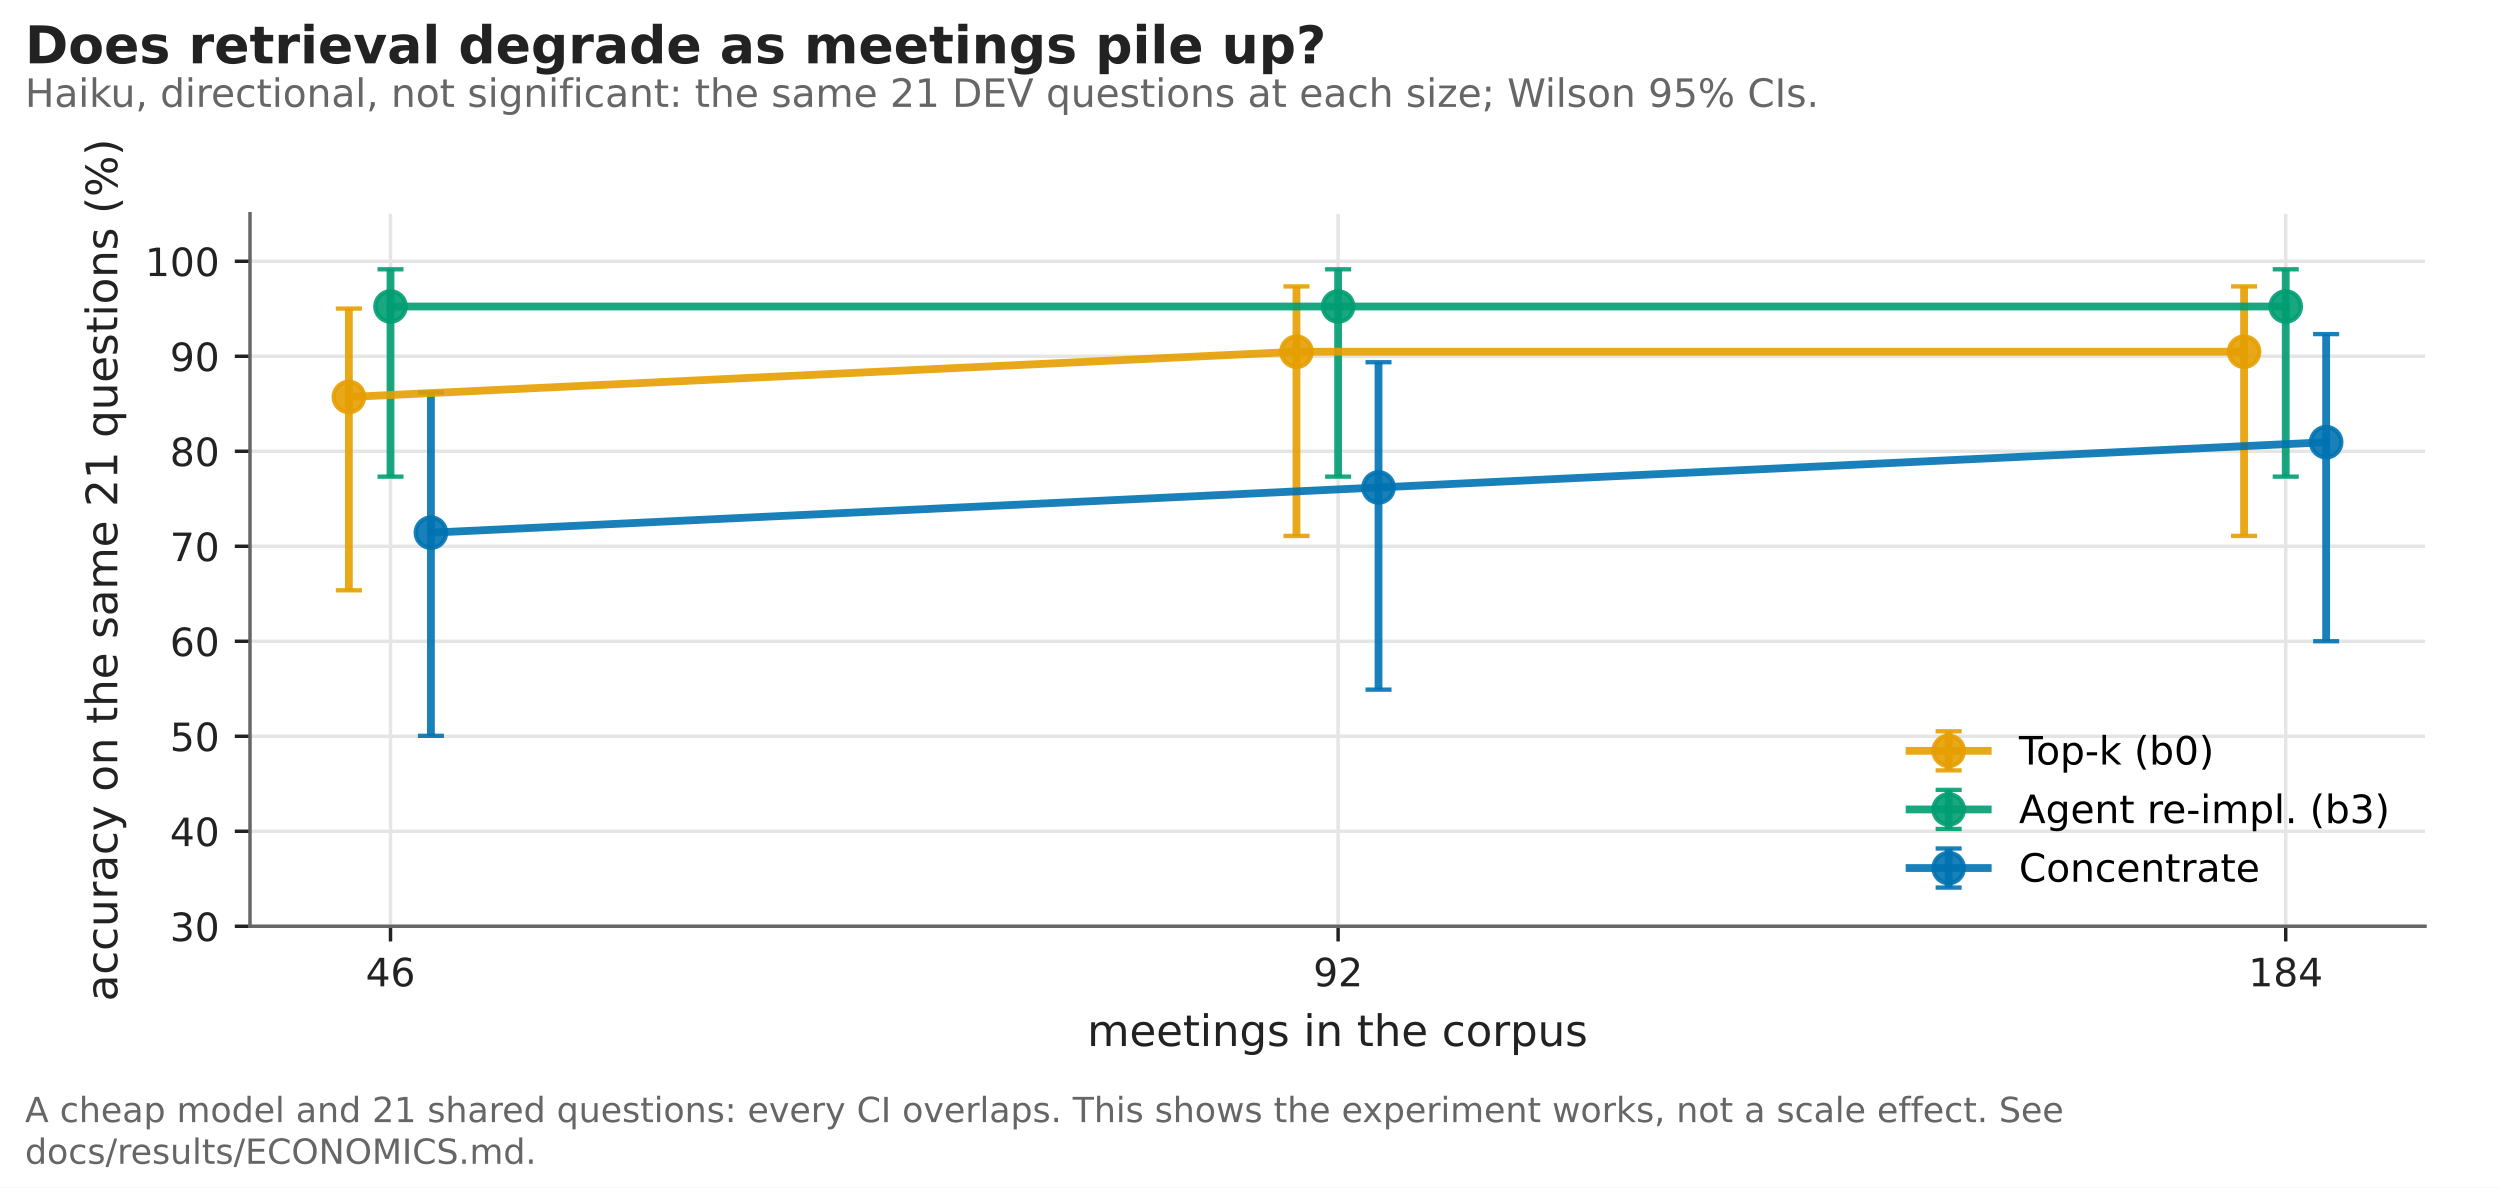
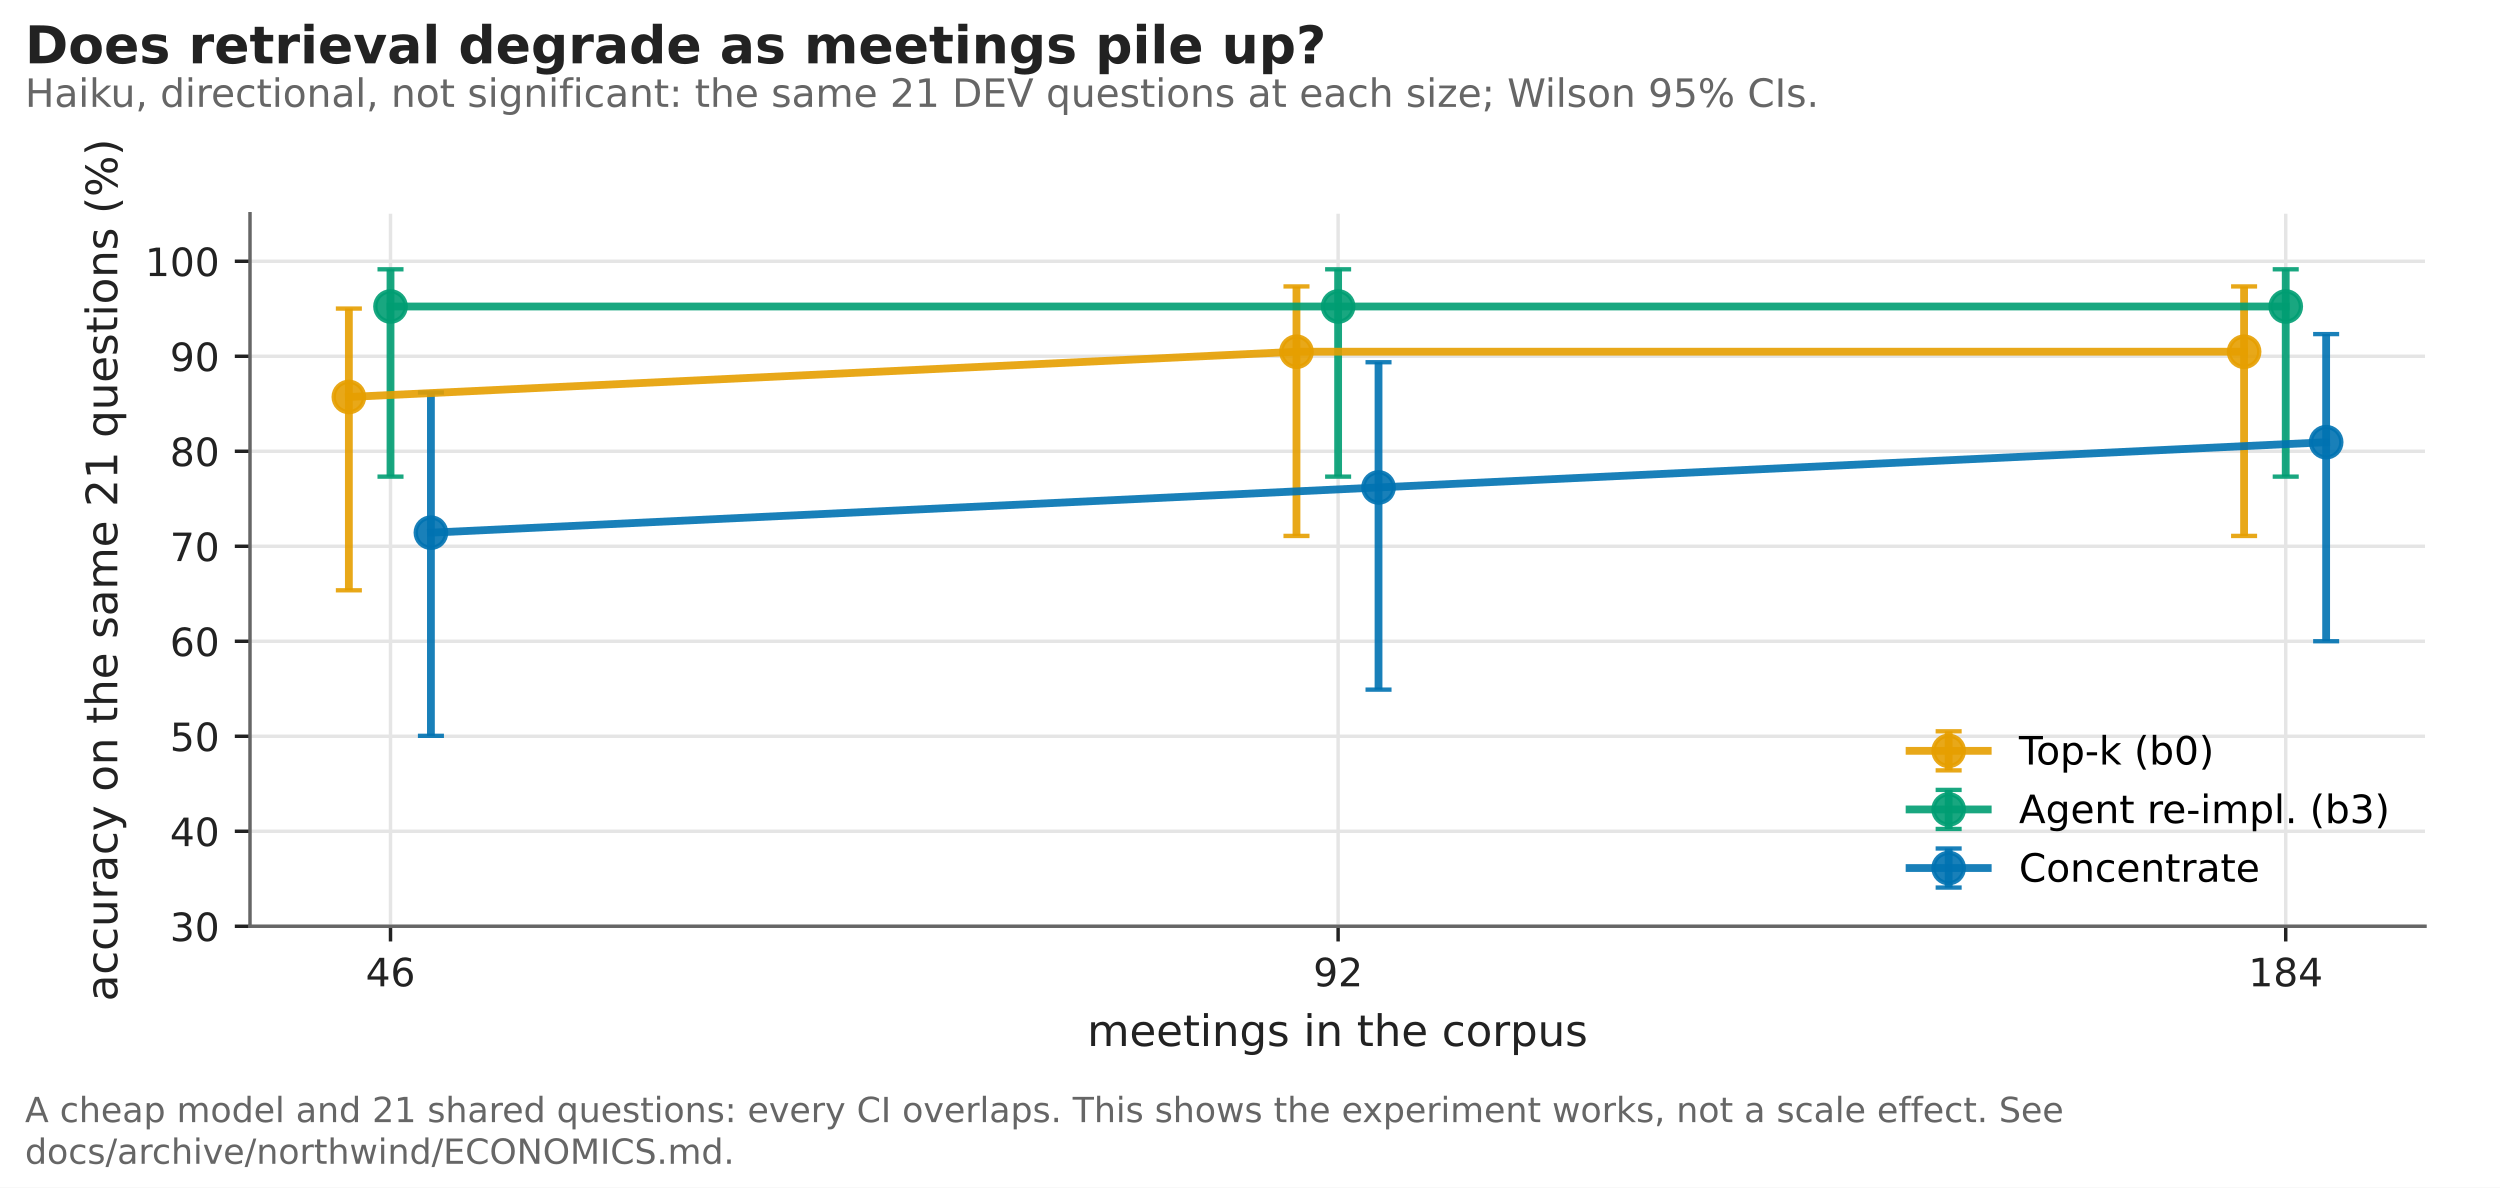
<svg xmlns="http://www.w3.org/2000/svg" xmlns:xlink="http://www.w3.org/1999/xlink" width="576pt" height="273.6pt" viewBox="0 0 576 273.6" version="1.1">
  <defs>
    <style type="text/css">*{stroke-linejoin: round; stroke-linecap: butt}</style>
  </defs>
  <g id="figure_1">
    <g id="patch_1">
      <path d="M 0 273.6  L 576 273.6  L 576 0  L 0 0  z " style="fill: #ffffff" />
    </g>
    <g id="axes_1">
      <g id="patch_2">
        <path d="M 57.6 213.408  L 558.72 213.408  L 558.72 49.248  L 57.6 49.248  z " style="fill: #ffffff" />
      </g>
      <g id="matplotlib.axis_1">
        <g id="xtick_1">
          <g id="line2d_1">
            <path d="M 89.972 213.408  L 89.972 49.248  " clip-path="url(#p81a29f0448)" style="fill: none; stroke: #e5e5e5; stroke-width: 0.8; stroke-linecap: square" />
          </g>
          <g id="line2d_2">
            <defs>
              <path id="mbfbeed4f77" d="M 0 0  L 0 3.5  " style="stroke: #222222; stroke-width: 0.8" />
            </defs>
            <g>
              <use xlink:href="#mbfbeed4f77" x="89.972" y="213.408" style="fill: #222222; stroke: #222222; stroke-width: 0.8" />
            </g>
          </g>
          <g id="text_1">
            <text style="font-size: 9px; font-family: 'DejaVu Sans', 'Helvetica', 'Arial', sans-serif; text-anchor: middle; fill: #222222" x="89.972" y="227.246" transform="rotate(-0 89.97231 227.2459)">46</text>
          </g>
        </g>
        <g id="xtick_2">
          <g id="line2d_3">
            <path d="M 308.302 213.408  L 308.302 49.248  " clip-path="url(#p81a29f0448)" style="fill: none; stroke: #e5e5e5; stroke-width: 0.8; stroke-linecap: square" />
          </g>
          <g id="line2d_4">
            <g>
              <use xlink:href="#mbfbeed4f77" x="308.302" y="213.408" style="fill: #222222; stroke: #222222; stroke-width: 0.8" />
            </g>
          </g>
          <g id="text_2">
            <text style="font-size: 9px; font-family: 'DejaVu Sans', 'Helvetica', 'Arial', sans-serif; text-anchor: middle; fill: #222222" x="308.302" y="227.246" transform="rotate(-0 308.3018 227.2459)">92</text>
          </g>
        </g>
        <g id="xtick_3">
          <g id="line2d_5">
            <path d="M 526.631 213.408  L 526.631 49.248  " clip-path="url(#p81a29f0448)" style="fill: none; stroke: #e5e5e5; stroke-width: 0.8; stroke-linecap: square" />
          </g>
          <g id="line2d_6">
            <g>
              <use xlink:href="#mbfbeed4f77" x="526.631" y="213.408" style="fill: #222222; stroke: #222222; stroke-width: 0.8" />
            </g>
          </g>
          <g id="text_3">
            <text style="font-size: 9px; font-family: 'DejaVu Sans', 'Helvetica', 'Arial', sans-serif; text-anchor: middle; fill: #222222" x="526.631" y="227.246" transform="rotate(-0 526.6313 227.2459)">184</text>
          </g>
        </g>
        <g id="text_4">
          <text style="font-size: 10px; font-family: 'DejaVu Sans', 'Helvetica', 'Arial', sans-serif; text-anchor: middle; fill: #222222" x="308.16" y="241.006" transform="rotate(-0 308.16 241.0064)">meetings in the corpus</text>
        </g>
      </g>
      <g id="matplotlib.axis_2">
        <g id="ytick_1">
          <g id="line2d_7">
            <path d="M 57.6 213.408  L 558.72 213.408  " clip-path="url(#p81a29f0448)" style="fill: none; stroke: #e5e5e5; stroke-width: 0.8; stroke-linecap: square" />
          </g>
          <g id="line2d_8">
            <defs>
              <path id="m882cb36562" d="M 0 0  L -3.5 0  " style="stroke: #222222; stroke-width: 0.8" />
            </defs>
            <g>
              <use xlink:href="#m882cb36562" x="57.6" y="213.408" style="fill: #222222; stroke: #222222; stroke-width: 0.8" />
            </g>
          </g>
          <g id="text_5">
            <text style="font-size: 9px; font-family: 'DejaVu Sans', 'Helvetica', 'Arial', sans-serif; text-anchor: end; fill: #222222" x="50.6" y="216.827" transform="rotate(-0 50.6 216.8269)">30</text>
          </g>
        </g>
        <g id="ytick_2">
          <g id="line2d_9">
            <path d="M 57.6 191.52  L 558.72 191.52  " clip-path="url(#p81a29f0448)" style="fill: none; stroke: #e5e5e5; stroke-width: 0.8; stroke-linecap: square" />
          </g>
          <g id="line2d_10">
            <g>
              <use xlink:href="#m882cb36562" x="57.6" y="191.52" style="fill: #222222; stroke: #222222; stroke-width: 0.8" />
            </g>
          </g>
          <g id="text_6">
            <text style="font-size: 9px; font-family: 'DejaVu Sans', 'Helvetica', 'Arial', sans-serif; text-anchor: end; fill: #222222" x="50.6" y="194.939" transform="rotate(-0 50.6 194.9389)">40</text>
          </g>
        </g>
        <g id="ytick_3">
          <g id="line2d_11">
            <path d="M 57.6 169.632  L 558.72 169.632  " clip-path="url(#p81a29f0448)" style="fill: none; stroke: #e5e5e5; stroke-width: 0.8; stroke-linecap: square" />
          </g>
          <g id="line2d_12">
            <g>
              <use xlink:href="#m882cb36562" x="57.6" y="169.632" style="fill: #222222; stroke: #222222; stroke-width: 0.8" />
            </g>
          </g>
          <g id="text_7">
            <text style="font-size: 9px; font-family: 'DejaVu Sans', 'Helvetica', 'Arial', sans-serif; text-anchor: end; fill: #222222" x="50.6" y="173.051" transform="rotate(-0 50.6 173.0509)">50</text>
          </g>
        </g>
        <g id="ytick_4">
          <g id="line2d_13">
            <path d="M 57.6 147.744  L 558.72 147.744  " clip-path="url(#p81a29f0448)" style="fill: none; stroke: #e5e5e5; stroke-width: 0.8; stroke-linecap: square" />
          </g>
          <g id="line2d_14">
            <g>
              <use xlink:href="#m882cb36562" x="57.6" y="147.744" style="fill: #222222; stroke: #222222; stroke-width: 0.8" />
            </g>
          </g>
          <g id="text_8">
            <text style="font-size: 9px; font-family: 'DejaVu Sans', 'Helvetica', 'Arial', sans-serif; text-anchor: end; fill: #222222" x="50.6" y="151.163" transform="rotate(-0 50.6 151.1629)">60</text>
          </g>
        </g>
        <g id="ytick_5">
          <g id="line2d_15">
            <path d="M 57.6 125.856  L 558.72 125.856  " clip-path="url(#p81a29f0448)" style="fill: none; stroke: #e5e5e5; stroke-width: 0.8; stroke-linecap: square" />
          </g>
          <g id="line2d_16">
            <g>
              <use xlink:href="#m882cb36562" x="57.6" y="125.856" style="fill: #222222; stroke: #222222; stroke-width: 0.8" />
            </g>
          </g>
          <g id="text_9">
            <text style="font-size: 9px; font-family: 'DejaVu Sans', 'Helvetica', 'Arial', sans-serif; text-anchor: end; fill: #222222" x="50.6" y="129.275" transform="rotate(-0 50.6 129.2749)">70</text>
          </g>
        </g>
        <g id="ytick_6">
          <g id="line2d_17">
            <path d="M 57.6 103.968  L 558.72 103.968  " clip-path="url(#p81a29f0448)" style="fill: none; stroke: #e5e5e5; stroke-width: 0.8; stroke-linecap: square" />
          </g>
          <g id="line2d_18">
            <g>
              <use xlink:href="#m882cb36562" x="57.6" y="103.968" style="fill: #222222; stroke: #222222; stroke-width: 0.8" />
            </g>
          </g>
          <g id="text_10">
            <text style="font-size: 9px; font-family: 'DejaVu Sans', 'Helvetica', 'Arial', sans-serif; text-anchor: end; fill: #222222" x="50.6" y="107.387" transform="rotate(-0 50.6 107.3869)">80</text>
          </g>
        </g>
        <g id="ytick_7">
          <g id="line2d_19">
            <path d="M 57.6 82.08  L 558.72 82.08  " clip-path="url(#p81a29f0448)" style="fill: none; stroke: #e5e5e5; stroke-width: 0.8; stroke-linecap: square" />
          </g>
          <g id="line2d_20">
            <g>
              <use xlink:href="#m882cb36562" x="57.6" y="82.08" style="fill: #222222; stroke: #222222; stroke-width: 0.8" />
            </g>
          </g>
          <g id="text_11">
            <text style="font-size: 9px; font-family: 'DejaVu Sans', 'Helvetica', 'Arial', sans-serif; text-anchor: end; fill: #222222" x="50.6" y="85.499" transform="rotate(-0 50.6 85.49895)">90</text>
          </g>
        </g>
        <g id="ytick_8">
          <g id="line2d_21">
            <path d="M 57.6 60.192  L 558.72 60.192  " clip-path="url(#p81a29f0448)" style="fill: none; stroke: #e5e5e5; stroke-width: 0.8; stroke-linecap: square" />
          </g>
          <g id="line2d_22">
            <g>
              <use xlink:href="#m882cb36562" x="57.6" y="60.192" style="fill: #222222; stroke: #222222; stroke-width: 0.8" />
            </g>
          </g>
          <g id="text_12">
            <text style="font-size: 9px; font-family: 'DejaVu Sans', 'Helvetica', 'Arial', sans-serif; text-anchor: end; fill: #222222" x="50.6" y="63.611" transform="rotate(-0 50.6 63.61095)">100</text>
          </g>
        </g>
        <g id="text_13">
          <text style="font-size: 10px; font-family: 'DejaVu Sans', 'Helvetica', 'Arial', sans-serif; text-anchor: middle; fill: #222222" x="27.019" y="131.328" transform="rotate(-90 27.01891 131.328)">accuracy on the same 21 questions (%)</text>
        </g>
      </g>
      <g id="LineCollection_1">
        <path d="M 80.378 136.004  L 80.378 71.094  " clip-path="url(#p81a29f0448)" style="fill: none; stroke: #e69f00; stroke-opacity: 0.9; stroke-width: 1.8" />
        <path d="M 298.708 123.48  L 298.708 65.996  " clip-path="url(#p81a29f0448)" style="fill: none; stroke: #e69f00; stroke-opacity: 0.9; stroke-width: 1.8" />
        <path d="M 517.037 123.48  L 517.037 65.996  " clip-path="url(#p81a29f0448)" style="fill: none; stroke: #e69f00; stroke-opacity: 0.9; stroke-width: 1.8" />
      </g>
      <g id="line2d_23">
        <defs>
          <path id="m300948f5d0" d="M 3 0  L -3 -0  " style="stroke: #e69f00; stroke-opacity: 0.9" />
        </defs>
        <g clip-path="url(#p81a29f0448)">
          <use xlink:href="#m300948f5d0" x="80.378" y="136.004" style="fill: #e69f00; fill-opacity: 0.9; stroke: #e69f00; stroke-opacity: 0.9" />
          <use xlink:href="#m300948f5d0" x="298.708" y="123.48" style="fill: #e69f00; fill-opacity: 0.9; stroke: #e69f00; stroke-opacity: 0.9" />
          <use xlink:href="#m300948f5d0" x="517.037" y="123.48" style="fill: #e69f00; fill-opacity: 0.9; stroke: #e69f00; stroke-opacity: 0.9" />
        </g>
      </g>
      <g id="line2d_24">
        <g clip-path="url(#p81a29f0448)">
          <use xlink:href="#m300948f5d0" x="80.378" y="71.094" style="fill: #e69f00; fill-opacity: 0.9; stroke: #e69f00; stroke-opacity: 0.9" />
          <use xlink:href="#m300948f5d0" x="298.708" y="65.996" style="fill: #e69f00; fill-opacity: 0.9; stroke: #e69f00; stroke-opacity: 0.9" />
          <use xlink:href="#m300948f5d0" x="517.037" y="65.996" style="fill: #e69f00; fill-opacity: 0.9; stroke: #e69f00; stroke-opacity: 0.9" />
        </g>
      </g>
      <g id="LineCollection_2">
        <path d="M 89.972 109.812  L 89.972 62.043  " clip-path="url(#p81a29f0448)" style="fill: none; stroke: #009e73; stroke-opacity: 0.9; stroke-width: 1.8" />
        <path d="M 308.302 109.812  L 308.302 62.043  " clip-path="url(#p81a29f0448)" style="fill: none; stroke: #009e73; stroke-opacity: 0.9; stroke-width: 1.8" />
        <path d="M 526.631 109.812  L 526.631 62.043  " clip-path="url(#p81a29f0448)" style="fill: none; stroke: #009e73; stroke-opacity: 0.9; stroke-width: 1.8" />
      </g>
      <g id="line2d_25">
        <defs>
          <path id="m9446839299" d="M 3 0  L -3 -0  " style="stroke: #009e73; stroke-opacity: 0.9" />
        </defs>
        <g clip-path="url(#p81a29f0448)">
          <use xlink:href="#m9446839299" x="89.972" y="109.812" style="fill: #009e73; fill-opacity: 0.9; stroke: #009e73; stroke-opacity: 0.9" />
          <use xlink:href="#m9446839299" x="308.302" y="109.812" style="fill: #009e73; fill-opacity: 0.9; stroke: #009e73; stroke-opacity: 0.9" />
          <use xlink:href="#m9446839299" x="526.631" y="109.812" style="fill: #009e73; fill-opacity: 0.9; stroke: #009e73; stroke-opacity: 0.9" />
        </g>
      </g>
      <g id="line2d_26">
        <g clip-path="url(#p81a29f0448)">
          <use xlink:href="#m9446839299" x="89.972" y="62.043" style="fill: #009e73; fill-opacity: 0.9; stroke: #009e73; stroke-opacity: 0.9" />
          <use xlink:href="#m9446839299" x="308.302" y="62.043" style="fill: #009e73; fill-opacity: 0.9; stroke: #009e73; stroke-opacity: 0.9" />
          <use xlink:href="#m9446839299" x="526.631" y="62.043" style="fill: #009e73; fill-opacity: 0.9; stroke: #009e73; stroke-opacity: 0.9" />
        </g>
      </g>
      <g id="LineCollection_3">
        <path d="M 99.283 169.537  L 99.283 90.427  " clip-path="url(#p81a29f0448)" style="fill: none; stroke: #0072b2; stroke-opacity: 0.9; stroke-width: 1.8" />
        <path d="M 317.612 158.888  L 317.612 83.454  " clip-path="url(#p81a29f0448)" style="fill: none; stroke: #0072b2; stroke-opacity: 0.9; stroke-width: 1.8" />
        <path d="M 535.942 147.746  L 535.942 76.974  " clip-path="url(#p81a29f0448)" style="fill: none; stroke: #0072b2; stroke-opacity: 0.9; stroke-width: 1.8" />
      </g>
      <g id="line2d_27">
        <defs>
          <path id="m91fbf137ca" d="M 3 0  L -3 -0  " style="stroke: #0072b2; stroke-opacity: 0.9" />
        </defs>
        <g clip-path="url(#p81a29f0448)">
          <use xlink:href="#m91fbf137ca" x="99.283" y="169.537" style="fill: #0072b2; fill-opacity: 0.9; stroke: #0072b2; stroke-opacity: 0.9" />
          <use xlink:href="#m91fbf137ca" x="317.612" y="158.888" style="fill: #0072b2; fill-opacity: 0.9; stroke: #0072b2; stroke-opacity: 0.9" />
          <use xlink:href="#m91fbf137ca" x="535.942" y="147.746" style="fill: #0072b2; fill-opacity: 0.9; stroke: #0072b2; stroke-opacity: 0.9" />
        </g>
      </g>
      <g id="line2d_28">
        <g clip-path="url(#p81a29f0448)">
          <use xlink:href="#m91fbf137ca" x="99.283" y="90.427" style="fill: #0072b2; fill-opacity: 0.9; stroke: #0072b2; stroke-opacity: 0.9" />
          <use xlink:href="#m91fbf137ca" x="317.612" y="83.454" style="fill: #0072b2; fill-opacity: 0.9; stroke: #0072b2; stroke-opacity: 0.9" />
          <use xlink:href="#m91fbf137ca" x="535.942" y="76.974" style="fill: #0072b2; fill-opacity: 0.9; stroke: #0072b2; stroke-opacity: 0.9" />
        </g>
      </g>
      <g id="line2d_29">
        <path d="M 80.378 91.461  L 298.708 81.038  L 517.037 81.038  " clip-path="url(#p81a29f0448)" style="fill: none; stroke: #e69f00; stroke-opacity: 0.9; stroke-width: 1.8; stroke-linecap: square" />
        <defs>
          <path id="m730ab60eef" d="M 0 3.5  C 0.928 3.5 1.819 3.131 2.475 2.475  C 3.131 1.819 3.5 0.928 3.5 0  C 3.5 -0.928 3.131 -1.819 2.475 -2.475  C 1.819 -3.131 0.928 -3.5 0 -3.5  C -0.928 -3.5 -1.819 -3.131 -2.475 -2.475  C -3.131 -1.819 -3.5 -0.928 -3.5 0  C -3.5 0.928 -3.131 1.819 -2.475 2.475  C -1.819 3.131 -0.928 3.5 0 3.5  z " style="stroke: #e69f00; stroke-opacity: 0.9" />
        </defs>
        <g clip-path="url(#p81a29f0448)">
          <use xlink:href="#m730ab60eef" x="80.378" y="91.461" style="fill: #e69f00; fill-opacity: 0.9; stroke: #e69f00; stroke-opacity: 0.9" />
          <use xlink:href="#m730ab60eef" x="298.708" y="81.038" style="fill: #e69f00; fill-opacity: 0.9; stroke: #e69f00; stroke-opacity: 0.9" />
          <use xlink:href="#m730ab60eef" x="517.037" y="81.038" style="fill: #e69f00; fill-opacity: 0.9; stroke: #e69f00; stroke-opacity: 0.9" />
        </g>
      </g>
      <g id="line2d_30">
        <path d="M 89.972 70.615  L 308.302 70.615  L 526.631 70.615  " clip-path="url(#p81a29f0448)" style="fill: none; stroke: #009e73; stroke-opacity: 0.9; stroke-width: 1.8; stroke-linecap: square" />
        <defs>
          <path id="mda85c65b47" d="M 0 3.5  C 0.928 3.5 1.819 3.131 2.475 2.475  C 3.131 1.819 3.5 0.928 3.5 0  C 3.5 -0.928 3.131 -1.819 2.475 -2.475  C 1.819 -3.131 0.928 -3.5 0 -3.5  C -0.928 -3.5 -1.819 -3.131 -2.475 -2.475  C -3.131 -1.819 -3.5 -0.928 -3.5 0  C -3.5 0.928 -3.131 1.819 -2.475 2.475  C -1.819 3.131 -0.928 3.5 0 3.5  z " style="stroke: #009e73; stroke-opacity: 0.9" />
        </defs>
        <g clip-path="url(#p81a29f0448)">
          <use xlink:href="#mda85c65b47" x="89.972" y="70.615" style="fill: #009e73; fill-opacity: 0.9; stroke: #009e73; stroke-opacity: 0.9" />
          <use xlink:href="#mda85c65b47" x="308.302" y="70.615" style="fill: #009e73; fill-opacity: 0.9; stroke: #009e73; stroke-opacity: 0.9" />
          <use xlink:href="#mda85c65b47" x="526.631" y="70.615" style="fill: #009e73; fill-opacity: 0.9; stroke: #009e73; stroke-opacity: 0.9" />
        </g>
      </g>
      <g id="line2d_31">
        <path d="M 99.283 122.729  L 317.612 112.306  L 535.942 101.883  " clip-path="url(#p81a29f0448)" style="fill: none; stroke: #0072b2; stroke-opacity: 0.9; stroke-width: 1.8; stroke-linecap: square" />
        <defs>
          <path id="md0e746dc50" d="M 0 3.5  C 0.928 3.5 1.819 3.131 2.475 2.475  C 3.131 1.819 3.5 0.928 3.5 0  C 3.5 -0.928 3.131 -1.819 2.475 -2.475  C 1.819 -3.131 0.928 -3.5 0 -3.5  C -0.928 -3.5 -1.819 -3.131 -2.475 -2.475  C -3.131 -1.819 -3.5 -0.928 -3.5 0  C -3.5 0.928 -3.131 1.819 -2.475 2.475  C -1.819 3.131 -0.928 3.5 0 3.5  z " style="stroke: #0072b2; stroke-opacity: 0.9" />
        </defs>
        <g clip-path="url(#p81a29f0448)">
          <use xlink:href="#md0e746dc50" x="99.283" y="122.729" style="fill: #0072b2; fill-opacity: 0.9; stroke: #0072b2; stroke-opacity: 0.9" />
          <use xlink:href="#md0e746dc50" x="317.612" y="112.306" style="fill: #0072b2; fill-opacity: 0.9; stroke: #0072b2; stroke-opacity: 0.9" />
          <use xlink:href="#md0e746dc50" x="535.942" y="101.883" style="fill: #0072b2; fill-opacity: 0.9; stroke: #0072b2; stroke-opacity: 0.9" />
        </g>
      </g>
      <g id="patch_3">
        <path d="M 57.6 213.408  L 57.6 49.248  " style="fill: none; stroke: #666666; stroke-width: 0.8; stroke-linejoin: miter; stroke-linecap: square" />
      </g>
      <g id="patch_4">
        <path d="M 57.6 213.408  L 558.72 213.408  " style="fill: none; stroke: #666666; stroke-width: 0.8; stroke-linejoin: miter; stroke-linecap: square" />
      </g>
      <g id="legend_1">
        <g id="LineCollection_4">
          <path d="M 448.969 177.494  L 448.969 168.494  " style="fill: none; stroke: #e69f00; stroke-opacity: 0.9; stroke-width: 1.8" />
        </g>
        <g id="line2d_32">
          <g>
            <use xlink:href="#m300948f5d0" x="448.969" y="177.494" style="fill: #e69f00; fill-opacity: 0.9; stroke: #e69f00; stroke-opacity: 0.9" />
          </g>
        </g>
        <g id="line2d_33">
          <g>
            <use xlink:href="#m300948f5d0" x="448.969" y="168.494" style="fill: #e69f00; fill-opacity: 0.9; stroke: #e69f00; stroke-opacity: 0.9" />
          </g>
        </g>
        <g id="line2d_34">
          <path d="M 439.969 172.994  L 457.969 172.994  " style="fill: none; stroke: #e69f00; stroke-opacity: 0.9; stroke-width: 1.8; stroke-linecap: square" />
        </g>
        <g id="line2d_35">
          <g>
            <use xlink:href="#m730ab60eef" x="448.969" y="172.994" style="fill: #e69f00; fill-opacity: 0.9; stroke: #e69f00; stroke-opacity: 0.9" />
          </g>
        </g>
        <g id="text_14">
          <text style="font-size: 9px; font-family: 'DejaVu Sans', 'Helvetica', 'Arial', sans-serif; text-anchor: start" x="465.169" y="176.144" transform="rotate(-0 465.1692 176.1445)">Top-k (b0)</text>
        </g>
        <g id="LineCollection_5">
          <path d="M 448.969 190.995  L 448.969 181.995  " style="fill: none; stroke: #009e73; stroke-opacity: 0.9; stroke-width: 1.8" />
        </g>
        <g id="line2d_36">
          <g>
            <use xlink:href="#m9446839299" x="448.969" y="190.995" style="fill: #009e73; fill-opacity: 0.9; stroke: #009e73; stroke-opacity: 0.9" />
          </g>
        </g>
        <g id="line2d_37">
          <g>
            <use xlink:href="#m9446839299" x="448.969" y="181.995" style="fill: #009e73; fill-opacity: 0.9; stroke: #009e73; stroke-opacity: 0.9" />
          </g>
        </g>
        <g id="line2d_38">
          <path d="M 439.969 186.495  L 457.969 186.495  " style="fill: none; stroke: #009e73; stroke-opacity: 0.9; stroke-width: 1.8; stroke-linecap: square" />
        </g>
        <g id="line2d_39">
          <g>
            <use xlink:href="#mda85c65b47" x="448.969" y="186.495" style="fill: #009e73; fill-opacity: 0.9; stroke: #009e73; stroke-opacity: 0.9" />
          </g>
        </g>
        <g id="text_15">
          <text style="font-size: 9px; font-family: 'DejaVu Sans', 'Helvetica', 'Arial', sans-serif; text-anchor: start" x="465.169" y="189.645" transform="rotate(-0 465.1692 189.6452)">Agent re-impl. (b3)</text>
        </g>
        <g id="LineCollection_6">
          <path d="M 448.969 204.496  L 448.969 195.496  " style="fill: none; stroke: #0072b2; stroke-opacity: 0.9; stroke-width: 1.8" />
        </g>
        <g id="line2d_40">
          <g>
            <use xlink:href="#m91fbf137ca" x="448.969" y="204.496" style="fill: #0072b2; fill-opacity: 0.9; stroke: #0072b2; stroke-opacity: 0.9" />
          </g>
        </g>
        <g id="line2d_41">
          <g>
            <use xlink:href="#m91fbf137ca" x="448.969" y="195.496" style="fill: #0072b2; fill-opacity: 0.9; stroke: #0072b2; stroke-opacity: 0.9" />
          </g>
        </g>
        <g id="line2d_42">
          <path d="M 439.969 199.996  L 457.969 199.996  " style="fill: none; stroke: #0072b2; stroke-opacity: 0.9; stroke-width: 1.8; stroke-linecap: square" />
        </g>
        <g id="line2d_43">
          <g>
            <use xlink:href="#md0e746dc50" x="448.969" y="199.996" style="fill: #0072b2; fill-opacity: 0.9; stroke: #0072b2; stroke-opacity: 0.9" />
          </g>
        </g>
        <g id="text_16">
          <text style="font-size: 9px; font-family: 'DejaVu Sans', 'Helvetica', 'Arial', sans-serif; text-anchor: start" x="465.169" y="203.146" transform="rotate(-0 465.1692 203.1459)">Concentrate</text>
        </g>
      </g>
    </g>
    <g id="text_17">
      <text style="font-weight: 700; font-size: 12px; font-family: 'DejaVu Sans', 'Helvetica', 'Arial', sans-serif; text-anchor: start; fill: #222222" x="5.76" y="14.59" transform="rotate(-0 5.76 14.59013)">Does retrieval degrade as meetings pile up?</text>
    </g>
    <g id="text_18">
      <text style="font-size: 9px; font-family: 'DejaVu Sans', 'Helvetica', 'Arial', sans-serif; text-anchor: start; fill: #666666" x="5.76" y="24.623" transform="rotate(-0 5.76 24.62259)">Haiku, directional, not significant: the same 21 DEV questions at each size; Wilson 95% CIs.</text>
    </g>
    <g id="text_19">
      <text style="font-size: 8px; font-family: 'DejaVu Sans', 'Helvetica', 'Arial', sans-serif; fill: #666666" transform="translate(5.76 258.5392)">A cheap model and 21 shared questions: every CI overlaps. This shows the experiment works, not a scale effect. See</text>
-       <text style="font-size: 8px; font-family: 'DejaVu Sans', 'Helvetica', 'Arial', sans-serif; fill: #666666" transform="translate(5.76 268.1413)">docs/results/ECONOMICS.md.</text>
+       <text style="font-size: 8px; font-family: 'DejaVu Sans', 'Helvetica', 'Arial', sans-serif; fill: #666666" transform="translate(5.76 268.1413)">docs/archive/northwind/ECONOMICS.md.</text>
    </g>
  </g>
  <defs>
    <clipPath id="p81a29f0448">
      <rect x="57.6" y="49.248" width="501.12" height="164.16" />
    </clipPath>
  </defs>
</svg>
